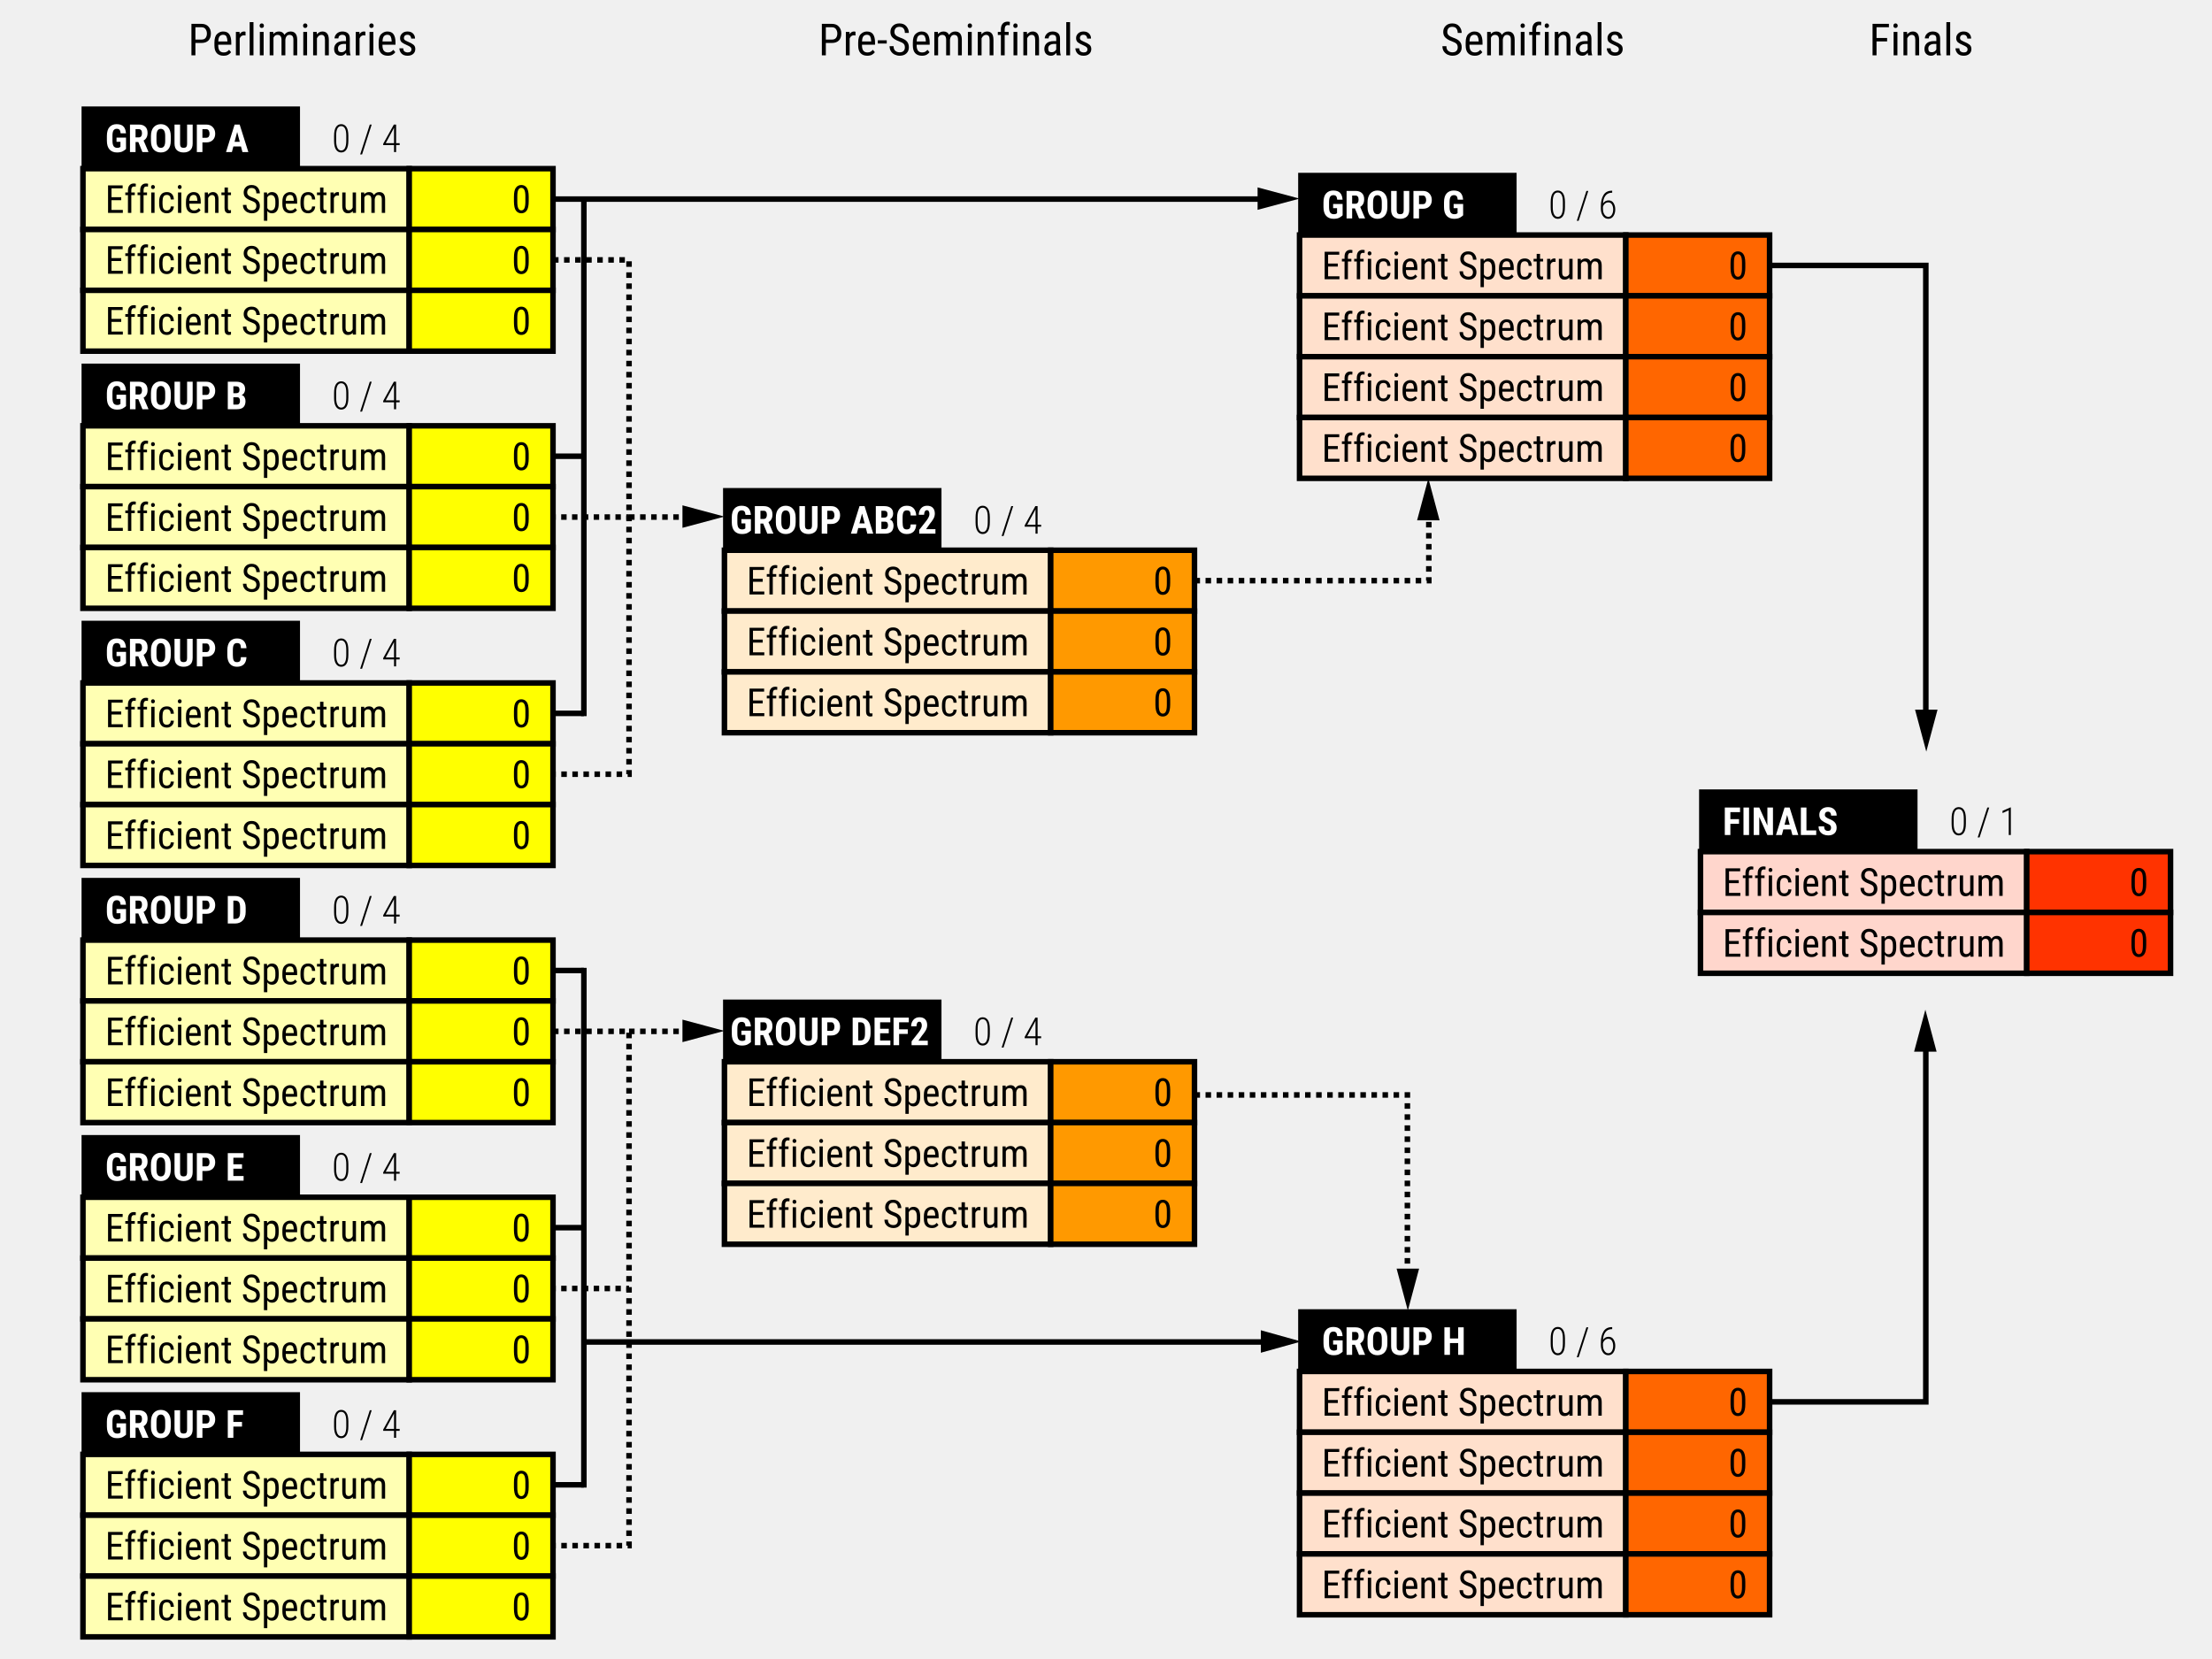
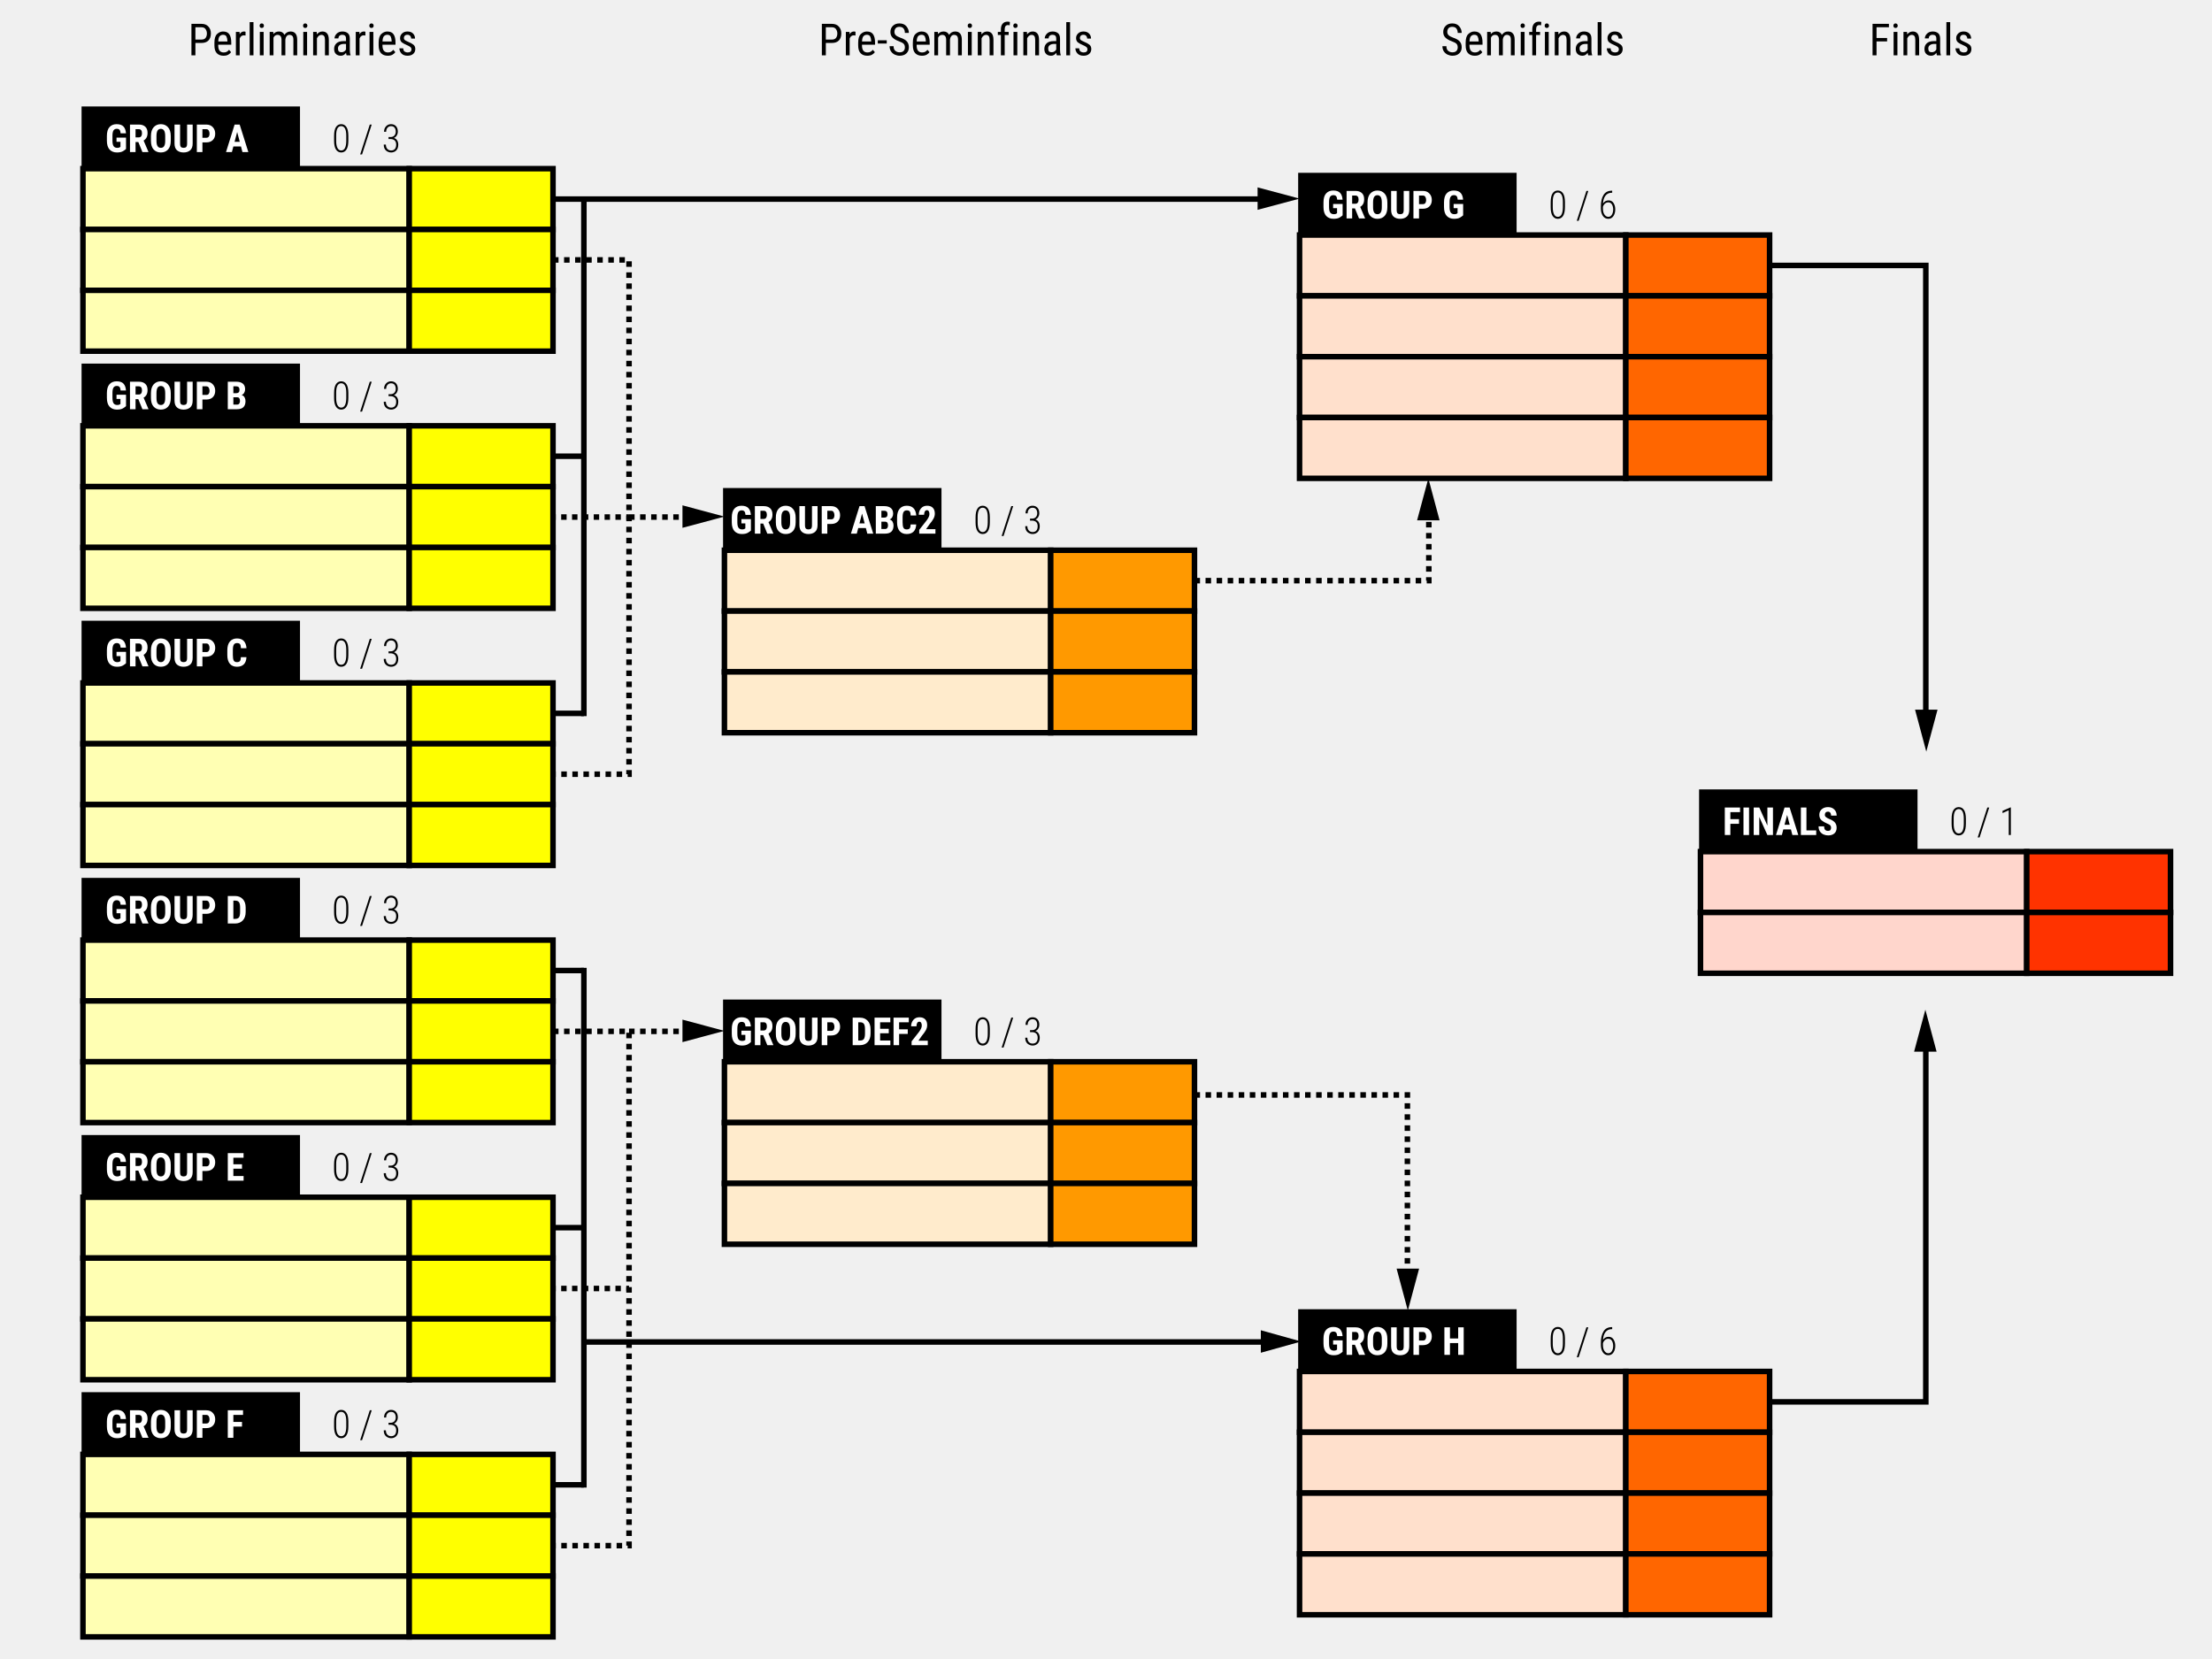
<svg xmlns="http://www.w3.org/2000/svg" xmlns:html="http://www.w3.org/1999/xhtml" version="1.1" id="comp-svg" x="0px" y="0px" width="800px" height="600px" viewBox="0 0 800 600" style="enable-background:new 0 0 800 600;" xml:space="preserve">
  <html:link href="http://fonts.googleapis.com/css?family=Roboto+Condensed:400,700,300" rel="stylesheet" type="text/css" />
  <style type="text/css">
    .stage{font-family:'Roboto Condensed'; font-weight: 400; font-size:16px;}
    .group{font-family:'Roboto Condensed'; font-weight: 700; fill:#FFFFFF; font-size:14px;}
    .group-box{stroke:#000000; fill:#000000;}
    .progress{font-family:'Roboto Condensed';font-size:14px; font-weight:300;}
    .score{font-family:'Roboto Condensed';font-size:14px; font-weight:400; text-align:end; text-anchor:end;}
    .team{font-family:'Roboto Condensed';font-size:14px; font-weight:400;}
    .team-box-preliminaries{fill:#ffffb3;stroke:#000000;stroke-width:2;}
    .score-box-preliminaries{fill:#ffff00;stroke:#000000;stroke-width:2;}
    .team-box-presemifinals{fill:#ffebcc;stroke:#000000;stroke-width:2;}
    .score-box-presemifinals{fill:#ff9900;stroke:#000000;stroke-width:2;}
    .team-box-semifinals{fill:#ffe0cc;stroke:#000000;stroke-width:2;}
    .score-box-semifinals{fill:#ff6600;stroke:#000000;stroke-width:2;}
    .team-box-finals{fill:#ffd6cc;stroke:#000000;stroke-width:2;}
    .score-box-finals{fill:#ff3300;stroke:#000000;stroke-width:2;}
    .flow-solid{fill:none;stroke:#000000;stroke-width:2;}
</style>
  <text x="68" y="20" class="stage">Perliminaries</text>
  <text x="296" y="20" class="stage">Pre-Seminfinals</text>
  <text x="521" y="20" class="stage">Semifinals</text>
  <text x="676" y="20" class="stage">Finals</text>
  <g id="group_a" transform="translate(0, 0)">
    <rect x="30" y="39" width="78" height="22" class="group-box" />
    <text x="38" y="55" class="group">GROUP A</text>
-     <text id="group_a_progress" x="120" y="55" class="progress">0 / 4</text>
-     <rect x="30" y="61" width="118" height="22" class="team-box-preliminaries" />
-     <text id="group_a_team1" x="38" y="77" class="team">Efficient Spectrum</text>
-     <rect x="148" y="61" width="52" height="22" class="score-box-preliminaries" />
-     <text id="group_a_score1" x="192" y="77" class="score">0</text>
-     <rect x="30" y="83" width="118" height="22" class="team-box-preliminaries" />
-     <text id="group_a_team2" x="38" y="99" class="team">Efficient Spectrum</text>
-     <rect x="148" y="83" width="52" height="22" class="score-box-preliminaries" />
-     <text id="group_a_score2" x="192" y="99" class="score">0</text>
-     <rect x="30" y="105" width="118" height="22" class="team-box-preliminaries" />
-     <text id="group_a_team3" x="38" y="121" class="team">Efficient Spectrum</text>
-     <rect x="148" y="105" width="52" height="22" class="score-box-preliminaries" />
-     <text id="group_a_score3" x="192" y="121" class="score">0</text>
+     <text id="group_a_progress" x="120" y="55" class="progress">0 / 3</text>
+     <rect x="30" y="61" width="118" height="22" class="team-box-preliminaries" />
+     <text id="group_a_team0" x="38" y="77" class="team" />
+     <rect x="148" y="61" width="52" height="22" class="score-box-preliminaries" />
+     <text id="group_a_score0" x="192" y="77" class="score" />
+     <rect x="30" y="83" width="118" height="22" class="team-box-preliminaries" />
+     <text id="group_a_team1" x="38" y="99" class="team" />
+     <rect x="148" y="83" width="52" height="22" class="score-box-preliminaries" />
+     <text id="group_a_score1" x="192" y="99" class="score" />
+     <rect x="30" y="105" width="118" height="22" class="team-box-preliminaries" />
+     <text id="group_a_team2" x="38" y="121" class="team" />
+     <rect x="148" y="105" width="52" height="22" class="score-box-preliminaries" />
+     <text id="group_a_score2" x="192" y="121" class="score" />
  </g>
  <g id="group_b" transform="translate(0, 93)">
    <rect x="30" y="39" width="78" height="22" class="group-box" />
    <text x="38" y="55" class="group">GROUP B</text>
-     <text id="group_b_progress" x="120" y="55" class="progress">0 / 4</text>
-     <rect x="30" y="61" width="118" height="22" class="team-box-preliminaries" />
-     <text id="group_b_team1" x="38" y="77" class="team">Efficient Spectrum</text>
-     <rect x="148" y="61" width="52" height="22" class="score-box-preliminaries" />
-     <text id="group_b_score1" x="192" y="77" class="score">0</text>
-     <rect x="30" y="83" width="118" height="22" class="team-box-preliminaries" />
-     <text id="group_b_team2" x="38" y="99" class="team">Efficient Spectrum</text>
-     <rect x="148" y="83" width="52" height="22" class="score-box-preliminaries" />
-     <text id="group_b_score2" x="192" y="99" class="score">0</text>
-     <rect x="30" y="105" width="118" height="22" class="team-box-preliminaries" />
-     <text id="group_b_team3" x="38" y="121" class="team">Efficient Spectrum</text>
-     <rect x="148" y="105" width="52" height="22" class="score-box-preliminaries" />
-     <text id="group_b_score3" x="192" y="121" class="score">0</text>
+     <text id="group_b_progress" x="120" y="55" class="progress">0 / 3</text>
+     <rect x="30" y="61" width="118" height="22" class="team-box-preliminaries" />
+     <text id="group_b_team0" x="38" y="77" class="team" />
+     <rect x="148" y="61" width="52" height="22" class="score-box-preliminaries" />
+     <text id="group_b_score0" x="192" y="77" class="score" />
+     <rect x="30" y="83" width="118" height="22" class="team-box-preliminaries" />
+     <text id="group_b_team1" x="38" y="99" class="team" />
+     <rect x="148" y="83" width="52" height="22" class="score-box-preliminaries" />
+     <text id="group_b_score1" x="192" y="99" class="score" />
+     <rect x="30" y="105" width="118" height="22" class="team-box-preliminaries" />
+     <text id="group_b_team2" x="38" y="121" class="team" />
+     <rect x="148" y="105" width="52" height="22" class="score-box-preliminaries" />
+     <text id="group_b_score2" x="192" y="121" class="score" />
  </g>
  <g id="group_c" transform="translate(0, 186)">
    <rect x="30" y="39" width="78" height="22" class="group-box" />
    <text x="38" y="55" class="group">GROUP C</text>
-     <text id="group_c_progress" x="120" y="55" class="progress">0 / 4</text>
-     <rect x="30" y="61" width="118" height="22" class="team-box-preliminaries" />
-     <text id="group_c_team1" x="38" y="77" class="team">Efficient Spectrum</text>
-     <rect x="148" y="61" width="52" height="22" class="score-box-preliminaries" />
-     <text id="group_c_score1" x="192" y="77" class="score">0</text>
-     <rect x="30" y="83" width="118" height="22" class="team-box-preliminaries" />
-     <text id="group_c_team2" x="38" y="99" class="team">Efficient Spectrum</text>
-     <rect x="148" y="83" width="52" height="22" class="score-box-preliminaries" />
-     <text id="group_c_score2" x="192" y="99" class="score">0</text>
-     <rect x="30" y="105" width="118" height="22" class="team-box-preliminaries" />
-     <text id="group_c_team3" x="38" y="121" class="team">Efficient Spectrum</text>
-     <rect x="148" y="105" width="52" height="22" class="score-box-preliminaries" />
-     <text id="group_c_score3" x="192" y="121" class="score">0</text>
+     <text id="group_c_progress" x="120" y="55" class="progress">0 / 3</text>
+     <rect x="30" y="61" width="118" height="22" class="team-box-preliminaries" />
+     <text id="group_c_team0" x="38" y="77" class="team" />
+     <rect x="148" y="61" width="52" height="22" class="score-box-preliminaries" />
+     <text id="group_c_score0" x="192" y="77" class="score" />
+     <rect x="30" y="83" width="118" height="22" class="team-box-preliminaries" />
+     <text id="group_c_team1" x="38" y="99" class="team" />
+     <rect x="148" y="83" width="52" height="22" class="score-box-preliminaries" />
+     <text id="group_c_score1" x="192" y="99" class="score" />
+     <rect x="30" y="105" width="118" height="22" class="team-box-preliminaries" />
+     <text id="group_c_team2" x="38" y="121" class="team" />
+     <rect x="148" y="105" width="52" height="22" class="score-box-preliminaries" />
+     <text id="group_c_score2" x="192" y="121" class="score" />
  </g>
  <g id="group_d" transform="translate(0, 279)">
    <rect x="30" y="39" width="78" height="22" class="group-box" />
    <text x="38" y="55" class="group">GROUP D</text>
-     <text id="group_d_progress" x="120" y="55" class="progress">0 / 4</text>
-     <rect x="30" y="61" width="118" height="22" class="team-box-preliminaries" />
-     <text id="group_d_team1" x="38" y="77" class="team">Efficient Spectrum</text>
-     <rect x="148" y="61" width="52" height="22" class="score-box-preliminaries" />
-     <text id="group_d_score1" x="192" y="77" class="score">0</text>
-     <rect x="30" y="83" width="118" height="22" class="team-box-preliminaries" />
-     <text id="group_d_team2" x="38" y="99" class="team">Efficient Spectrum</text>
-     <rect x="148" y="83" width="52" height="22" class="score-box-preliminaries" />
-     <text id="group_d_score2" x="192" y="99" class="score">0</text>
-     <rect x="30" y="105" width="118" height="22" class="team-box-preliminaries" />
-     <text id="group_d_team3" x="38" y="121" class="team">Efficient Spectrum</text>
-     <rect x="148" y="105" width="52" height="22" class="score-box-preliminaries" />
-     <text id="group_d_score3" x="192" y="121" class="score">0</text>
+     <text id="group_d_progress" x="120" y="55" class="progress">0 / 3</text>
+     <rect x="30" y="61" width="118" height="22" class="team-box-preliminaries" />
+     <text id="group_d_team0" x="38" y="77" class="team" />
+     <rect x="148" y="61" width="52" height="22" class="score-box-preliminaries" />
+     <text id="group_d_score0" x="192" y="77" class="score" />
+     <rect x="30" y="83" width="118" height="22" class="team-box-preliminaries" />
+     <text id="group_d_team1" x="38" y="99" class="team" />
+     <rect x="148" y="83" width="52" height="22" class="score-box-preliminaries" />
+     <text id="group_d_score1" x="192" y="99" class="score" />
+     <rect x="30" y="105" width="118" height="22" class="team-box-preliminaries" />
+     <text id="group_d_team2" x="38" y="121" class="team" />
+     <rect x="148" y="105" width="52" height="22" class="score-box-preliminaries" />
+     <text id="group_d_score2" x="192" y="121" class="score" />
  </g>
  <g id="group_e" transform="translate(0, 372)">
    <rect x="30" y="39" width="78" height="22" class="group-box" />
    <text x="38" y="55" class="group">GROUP E</text>
-     <text id="group_e_progress" x="120" y="55" class="progress">0 / 4</text>
-     <rect x="30" y="61" width="118" height="22" class="team-box-preliminaries" />
-     <text id="group_e_team1" x="38" y="77" class="team">Efficient Spectrum</text>
-     <rect x="148" y="61" width="52" height="22" class="score-box-preliminaries" />
-     <text id="group_e_score1" x="192" y="77" class="score">0</text>
-     <rect x="30" y="83" width="118" height="22" class="team-box-preliminaries" />
-     <text id="group_e_team2" x="38" y="99" class="team">Efficient Spectrum</text>
-     <rect x="148" y="83" width="52" height="22" class="score-box-preliminaries" />
-     <text id="group_e_score2" x="192" y="99" class="score">0</text>
-     <rect x="30" y="105" width="118" height="22" class="team-box-preliminaries" />
-     <text id="group_e_team3" x="38" y="121" class="team">Efficient Spectrum</text>
-     <rect x="148" y="105" width="52" height="22" class="score-box-preliminaries" />
-     <text id="group_e_score3" x="192" y="121" class="score">0</text>
+     <text id="group_e_progress" x="120" y="55" class="progress">0 / 3</text>
+     <rect x="30" y="61" width="118" height="22" class="team-box-preliminaries" />
+     <text id="group_e_team0" x="38" y="77" class="team" />
+     <rect x="148" y="61" width="52" height="22" class="score-box-preliminaries" />
+     <text id="group_e_score0" x="192" y="77" class="score" />
+     <rect x="30" y="83" width="118" height="22" class="team-box-preliminaries" />
+     <text id="group_e_team1" x="38" y="99" class="team" />
+     <rect x="148" y="83" width="52" height="22" class="score-box-preliminaries" />
+     <text id="group_e_score1" x="192" y="99" class="score" />
+     <rect x="30" y="105" width="118" height="22" class="team-box-preliminaries" />
+     <text id="group_e_team2" x="38" y="121" class="team" />
+     <rect x="148" y="105" width="52" height="22" class="score-box-preliminaries" />
+     <text id="group_e_score2" x="192" y="121" class="score" />
  </g>
  <g id="group_f" transform="translate(0, 465)">
    <rect x="30" y="39" width="78" height="22" class="group-box" />
    <text x="38" y="55" class="group">GROUP F</text>
-     <text id="group_f_progress" x="120" y="55" class="progress">0 / 4</text>
-     <rect x="30" y="61" width="118" height="22" class="team-box-preliminaries" />
-     <text id="group_f_team1" x="38" y="77" class="team">Efficient Spectrum</text>
-     <rect x="148" y="61" width="52" height="22" class="score-box-preliminaries" />
-     <text id="group_f_score1" x="192" y="77" class="score">0</text>
-     <rect x="30" y="83" width="118" height="22" class="team-box-preliminaries" />
-     <text id="group_f_team2" x="38" y="99" class="team">Efficient Spectrum</text>
-     <rect x="148" y="83" width="52" height="22" class="score-box-preliminaries" />
-     <text id="group_f_score2" x="192" y="99" class="score">0</text>
-     <rect x="30" y="105" width="118" height="22" class="team-box-preliminaries" />
-     <text id="group_f_team3" x="38" y="121" class="team">Efficient Spectrum</text>
-     <rect x="148" y="105" width="52" height="22" class="score-box-preliminaries" />
-     <text id="group_f_score3" x="192" y="121" class="score">0</text>
+     <text id="group_f_progress" x="120" y="55" class="progress">0 / 3</text>
+     <rect x="30" y="61" width="118" height="22" class="team-box-preliminaries" />
+     <text id="group_f_team0" x="38" y="77" class="team" />
+     <rect x="148" y="61" width="52" height="22" class="score-box-preliminaries" />
+     <text id="group_f_score0" x="192" y="77" class="score" />
+     <rect x="30" y="83" width="118" height="22" class="team-box-preliminaries" />
+     <text id="group_f_team1" x="38" y="99" class="team" />
+     <rect x="148" y="83" width="52" height="22" class="score-box-preliminaries" />
+     <text id="group_f_score1" x="192" y="99" class="score" />
+     <rect x="30" y="105" width="118" height="22" class="team-box-preliminaries" />
+     <text id="group_f_team2" x="38" y="121" class="team" />
+     <rect x="148" y="105" width="52" height="22" class="score-box-preliminaries" />
+     <text id="group_f_score2" x="192" y="121" class="score" />
  </g>
  <g id="group_abc2" transform="translate(232, 138)">
    <rect x="30" y="39" width="78" height="22" class="group-box" />
    <text x="32" y="55" class="group">GROUP ABC2</text>
-     <text id="group_abc2_progress" x="120" y="55" class="progress">0 / 4</text>
+     <text id="group_abc2_progress" x="120" y="55" class="progress">0 / 3</text>
    <rect x="30" y="61" width="118" height="22" class="team-box-presemifinals" />
-     <text id="group_abc2_team1" x="38" y="77" class="team">Efficient Spectrum</text>
+     <text id="group_abc2_team0" x="38" y="77" class="team" />
    <rect x="148" y="61" width="52" height="22" class="score-box-presemifinals" />
-     <text id="group_abc2_score1" x="192" y="77" class="score">0</text>
+     <text id="group_abc2_score0" x="192" y="77" class="score" />
    <rect x="30" y="83" width="118" height="22" class="team-box-presemifinals" />
-     <text id="group_abc2_team2" x="38" y="99" class="team">Efficient Spectrum</text>
+     <text id="group_abc2_team1" x="38" y="99" class="team" />
    <rect x="148" y="83" width="52" height="22" class="score-box-presemifinals" />
-     <text id="group_abc2_score2" x="192" y="99" class="score">0</text>
+     <text id="group_abc2_score1" x="192" y="99" class="score" />
    <rect x="30" y="105" width="118" height="22" class="team-box-presemifinals" />
-     <text id="group_abc2_team3" x="38" y="121" class="team">Efficient Spectrum</text>
+     <text id="group_abc2_team2" x="38" y="121" class="team" />
    <rect x="148" y="105" width="52" height="22" class="score-box-presemifinals" />
-     <text id="group_abc2_score3" x="192" y="121" class="score">0</text>
+     <text id="group_abc2_score2" x="192" y="121" class="score" />
  </g>
  <g id="group_def2" transform="translate(232, 323)">
    <rect x="30" y="39" width="78" height="22" class="group-box" />
    <text x="32" y="55" class="group">GROUP DEF2</text>
-     <text id="group_def2_progress" x="120" y="55" class="progress">0 / 4</text>
+     <text id="group_def2_progress" x="120" y="55" class="progress">0 / 3</text>
    <rect x="30" y="61" width="118" height="22" class="team-box-presemifinals" />
-     <text id="group_def2_team1" x="38" y="77" class="team">Efficient Spectrum</text>
+     <text id="group_def2_team0" x="38" y="77" class="team" />
    <rect x="148" y="61" width="52" height="22" class="score-box-presemifinals" />
-     <text id="group_def2_score1" x="192" y="77" class="score">0</text>
+     <text id="group_def2_score0" x="192" y="77" class="score" />
    <rect x="30" y="83" width="118" height="22" class="team-box-presemifinals" />
-     <text id="group_def2_team2" x="38" y="99" class="team">Efficient Spectrum</text>
+     <text id="group_def2_team1" x="38" y="99" class="team" />
    <rect x="148" y="83" width="52" height="22" class="score-box-presemifinals" />
-     <text id="group_def2_score2" x="192" y="99" class="score">0</text>
+     <text id="group_def2_score1" x="192" y="99" class="score" />
    <rect x="30" y="105" width="118" height="22" class="team-box-presemifinals" />
-     <text id="group_def2_team3" x="38" y="121" class="team">Efficient Spectrum</text>
+     <text id="group_def2_team2" x="38" y="121" class="team" />
    <rect x="148" y="105" width="52" height="22" class="score-box-presemifinals" />
-     <text id="group_def2_score3" x="192" y="121" class="score">0</text>
+     <text id="group_def2_score2" x="192" y="121" class="score" />
  </g>
  <g id="group_g" transform="translate(440, 24)">
    <rect x="30" y="39" width="78" height="22" class="group-box" />
    <text x="38" y="55" class="group">GROUP G</text>
    <text id="group_g_progress" x="120" y="55" class="progress">0 / 6</text>
    <rect x="30" y="61" width="118" height="22" class="team-box-semifinals" />
-     <text id="group_g_team1" x="38" y="77" class="team">Efficient Spectrum</text>
+     <text id="group_g_team0" x="38" y="77" class="team" />
    <rect x="148" y="61" width="52" height="22" class="score-box-semifinals" />
-     <text id="group_g_score1" x="192" y="77" class="score">0</text>
+     <text id="group_g_score0" x="192" y="77" class="score" />
    <rect x="30" y="83" width="118" height="22" class="team-box-semifinals" />
-     <text id="group_g_team2" x="38" y="99" class="team">Efficient Spectrum</text>
+     <text id="group_g_team1" x="38" y="99" class="team" />
    <rect x="148" y="83" width="52" height="22" class="score-box-semifinals" />
-     <text id="group_g_score2" x="192" y="99" class="score">0</text>
+     <text id="group_g_score1" x="192" y="99" class="score" />
    <rect x="30" y="105" width="118" height="22" class="team-box-semifinals" />
-     <text id="group_g_team3" x="38" y="121" class="team">Efficient Spectrum</text>
+     <text id="group_g_team2" x="38" y="121" class="team" />
    <rect x="148" y="105" width="52" height="22" class="score-box-semifinals" />
-     <text id="group_g_score3" x="192" y="121" class="score">0</text>
+     <text id="group_g_score2" x="192" y="121" class="score" />
    <rect x="30" y="127" width="118" height="22" class="team-box-semifinals" />
-     <text id="group_g_team4" x="38" y="143" class="team">Efficient Spectrum</text>
+     <text id="group_g_team3" x="38" y="143" class="team" />
    <rect x="148" y="127" width="52" height="22" class="score-box-semifinals" />
-     <text id="group_g_score4" x="192" y="143" class="score">0</text>
+     <text id="group_g_score3" x="192" y="143" class="score" />
  </g>
  <g id="group_h" transform="translate(440, 435)">
    <rect x="30" y="39" width="78" height="22" class="group-box" />
    <text x="38" y="55" class="group">GROUP H</text>
    <text id="group_h_progress" x="120" y="55" class="progress">0 / 6</text>
    <rect x="30" y="61" width="118" height="22" class="team-box-semifinals" />
-     <text id="group_h_team1" x="38" y="77" class="team">Efficient Spectrum</text>
+     <text id="group_h_team0" x="38" y="77" class="team" />
    <rect x="148" y="61" width="52" height="22" class="score-box-semifinals" />
-     <text id="group_h_score1" x="192" y="77" class="score">0</text>
+     <text id="group_h_score0" x="192" y="77" class="score" />
    <rect x="30" y="83" width="118" height="22" class="team-box-semifinals" />
-     <text id="group_h_team2" x="38" y="99" class="team">Efficient Spectrum</text>
+     <text id="group_h_team1" x="38" y="99" class="team" />
    <rect x="148" y="83" width="52" height="22" class="score-box-semifinals" />
-     <text id="group_h_score2" x="192" y="99" class="score">0</text>
+     <text id="group_h_score1" x="192" y="99" class="score" />
    <rect x="30" y="105" width="118" height="22" class="team-box-semifinals" />
-     <text id="group_h_team3" x="38" y="121" class="team">Efficient Spectrum</text>
+     <text id="group_h_team2" x="38" y="121" class="team" />
    <rect x="148" y="105" width="52" height="22" class="score-box-semifinals" />
-     <text id="group_h_score3" x="192" y="121" class="score">0</text>
+     <text id="group_h_score2" x="192" y="121" class="score" />
    <rect x="30" y="127" width="118" height="22" class="team-box-semifinals" />
-     <text id="group_h_team4" x="38" y="143" class="team">Efficient Spectrum</text>
+     <text id="group_h_team3" x="38" y="143" class="team" />
    <rect x="148" y="127" width="52" height="22" class="score-box-semifinals" />
-     <text id="group_h_score4" x="192" y="143" class="score">0</text>
+     <text id="group_h_score3" x="192" y="143" class="score" />
  </g>
  <g id="group_finals" transform="translate(585, 247)">
    <rect x="30" y="39" width="78" height="22" class="group-box" />
    <text x="38" y="55" class="group">FINALS</text>
    <text id="group_finals_progress" x="120" y="55" class="progress">0 / 1</text>
    <rect x="30" y="61" width="118" height="22" class="team-box-finals" />
-     <text id="group_finals_team1" x="38" y="77" class="team">Efficient Spectrum</text>
+     <text id="group_finals_team0" x="38" y="77" class="team" />
    <rect x="148" y="61" width="52" height="22" class="score-box-finals" />
-     <text id="group_finals_score1" x="192" y="77" class="score">0</text>
+     <text id="group_finals_score0" x="192" y="77" class="score" />
    <rect x="30" y="83" width="118" height="22" class="team-box-finals" />
-     <text id="group_finals_team2" x="38" y="99" class="team">Efficient Spectrum</text>
+     <text id="group_finals_team1" x="38" y="99" class="team" />
    <rect x="148" y="83" width="52" height="22" class="score-box-finals" />
-     <text id="group_finals_score2" x="192" y="99" class="score">0</text>
+     <text id="group_finals_score1" x="192" y="99" class="score" />
  </g>
  <g>
    <g>
      <line class="flow-solid" x1="200" y1="72" x2="457.597" y2="72" />
      <g>
        <polygon points="454.823,75.896 470,71.832 454.823,67.762           " />
      </g>
    </g>
  </g>
  <line class="flow-solid" x1="211.167" y1="259" x2="211.167" y2="72" />
  <line class="flow-solid" x1="200" y1="258" x2="211.167" y2="258" />
  <line class="flow-solid" x1="200" y1="165" x2="211.167" y2="165" />
  <g>
    <g>
      <line class="flow-solid" x1="211.167" y1="485.342" x2="458.666" y2="485.342" />
      <g>
        <polygon points="456,489.238 470.584,485.174 456,481.104            " />
      </g>
    </g>
  </g>
  <line class="flow-solid" x1="199.417" y1="444" x2="210.583" y2="444" />
  <line class="flow-solid" x1="211.167" y1="538" x2="211.167" y2="350.031" />
  <line class="flow-solid" x1="200" y1="537" x2="211.167" y2="537" />
  <line class="flow-solid" x1="200" y1="351" x2="211.167" y2="351" />
  <g>
    <g>
      <line class="flow-solid" x1="200" y1="187" x2="201" y2="187" />
      <line class="flow-solid" stroke-dasharray="1.962,1.962" x1="202.961" y1="187" x2="225.519" y2="187" />
      <line class="flow-solid" x1="226.5" y1="187" x2="227.5" y2="187" />
    </g>
  </g>
  <polyline class="flow-solid" stroke-dasharray="2" points="200,94 227.5,94 227.5,280 200,280 " />
  <g>
    <g>
      <line class="flow-solid" stroke-dasharray="2,2" x1="227.5" y1="187" x2="249.597" y2="187" />
      <g>
        <polygon points="246.823,190.896 262,186.832 246.823,182.762            " />
      </g>
    </g>
  </g>
  <g>
    <g>
      <line class="flow-solid" x1="200" y1="466" x2="201" y2="466" />
      <line class="flow-solid" stroke-dasharray="1.962,1.962" x1="202.961" y1="466" x2="225.519" y2="466" />
      <line class="flow-solid" x1="226.5" y1="466" x2="227.5" y2="466" />
    </g>
  </g>
  <polyline class="flow-solid" stroke-dasharray="2" points="200,373 227.5,373 227.5,559 200,559 " />
  <g>
    <g>
      <line class="flow-solid" stroke-dasharray="2,2" x1="227.5" y1="373" x2="249.597" y2="373" />
      <g>
        <polygon points="246.823,376.896 262,372.832 246.823,368.762            " />
      </g>
    </g>
  </g>
  <g>
    <g>
      <polyline class="flow-solid" stroke-dasharray="2,2" points="432,396 509,396 509,461.597      " />
      <g>
        <polygon points="505.104,458.823 509.168,474 513.238,458.823            " />
      </g>
    </g>
  </g>
  <g>
    <g>
      <polyline class="flow-solid" stroke-dasharray="2,2" points="432,210 516.75,210 516.75,185.403        " />
      <g>
        <polygon points="520.646,188.177 516.582,173 512.512,188.177            " />
      </g>
    </g>
  </g>
  <g>
    <g>
      <polyline class="flow-solid" points="640,96 696.5,96 696.5,259.43        " />
      <g>
        <polygon points="692.604,256.656 696.668,271.833 700.738,256.656            " />
      </g>
    </g>
  </g>
  <g>
    <g>
      <polyline class="flow-solid" points="640,507 696.5,507 696.5,377.57      " />
      <g>
        <polygon points="700.396,380.344 696.332,365.167 692.262,380.344            " />
      </g>
    </g>
  </g>
</svg>
